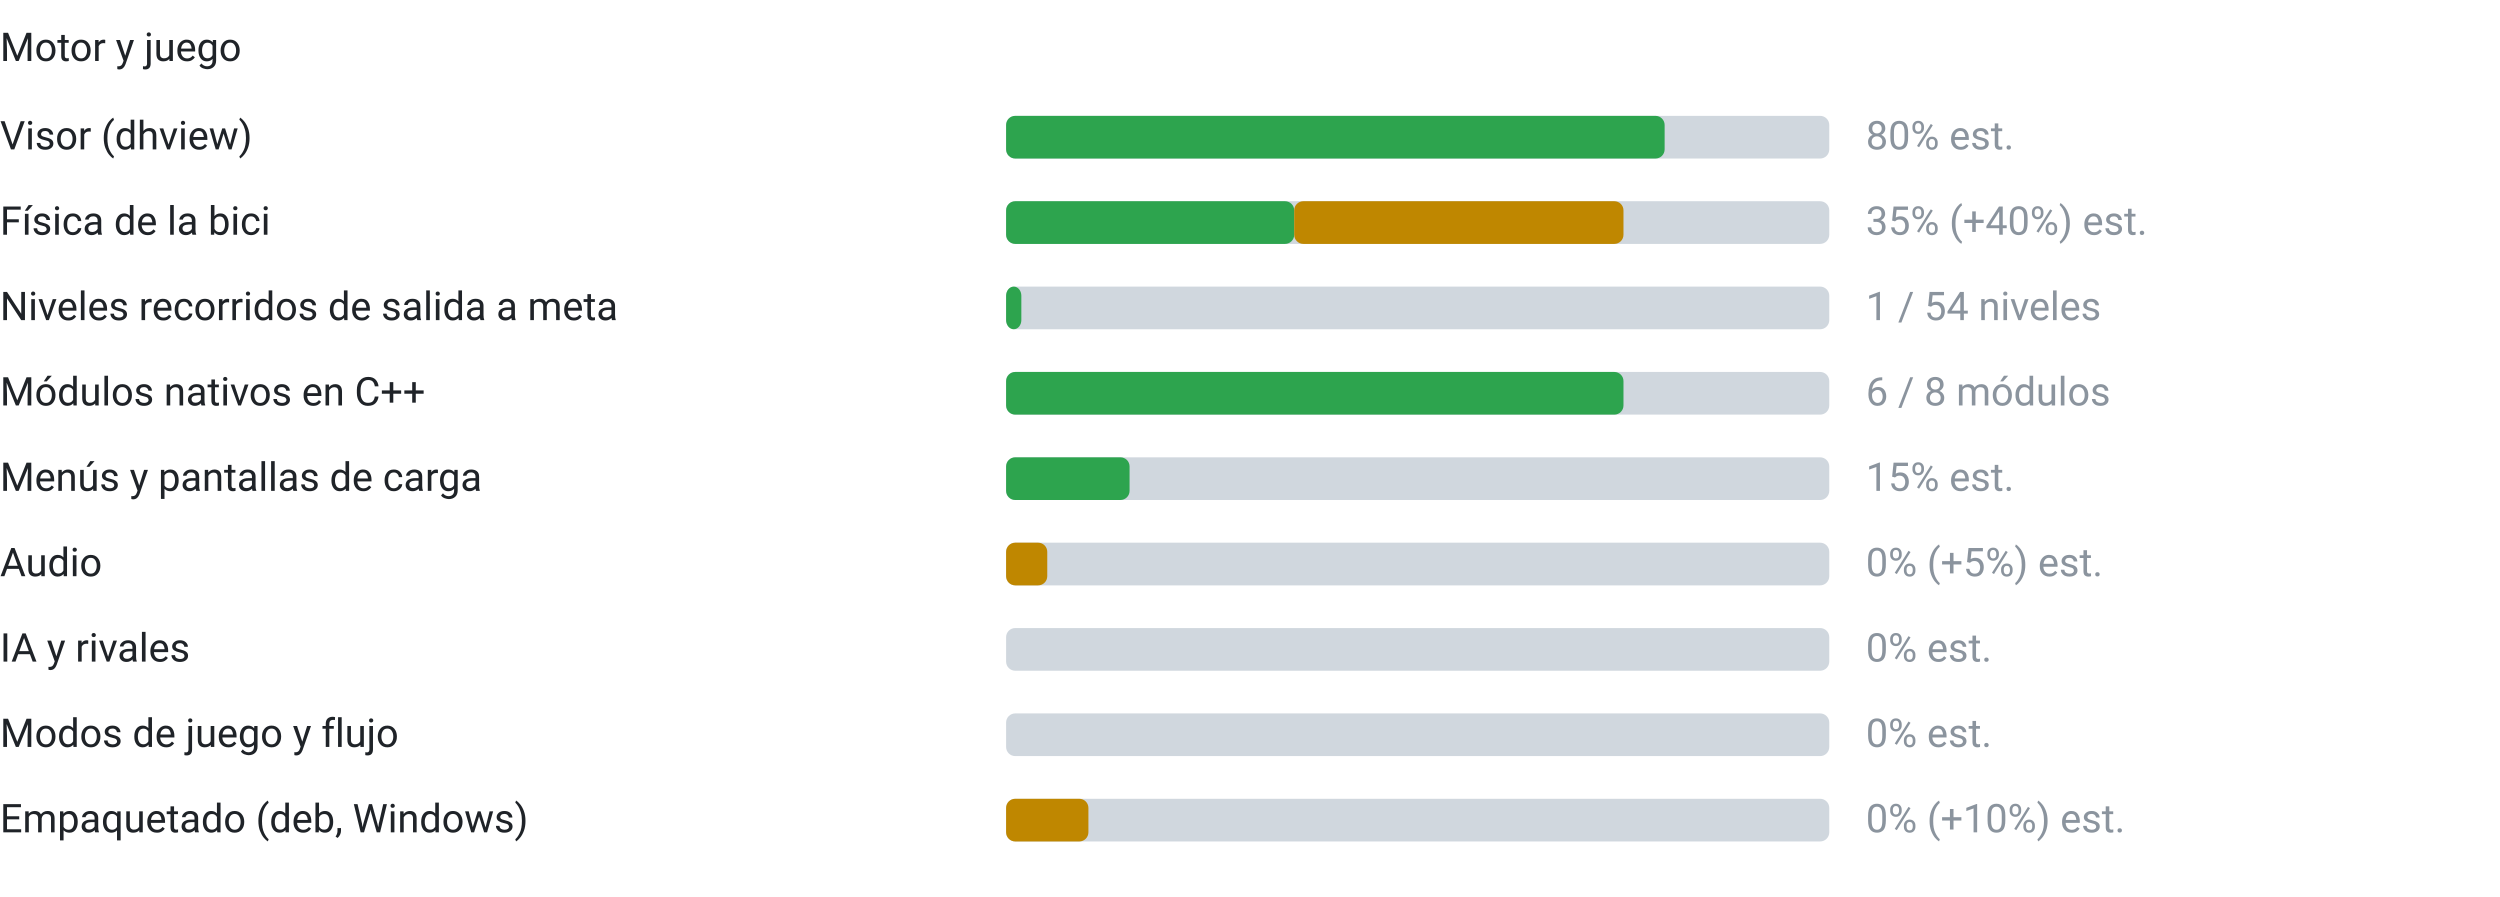
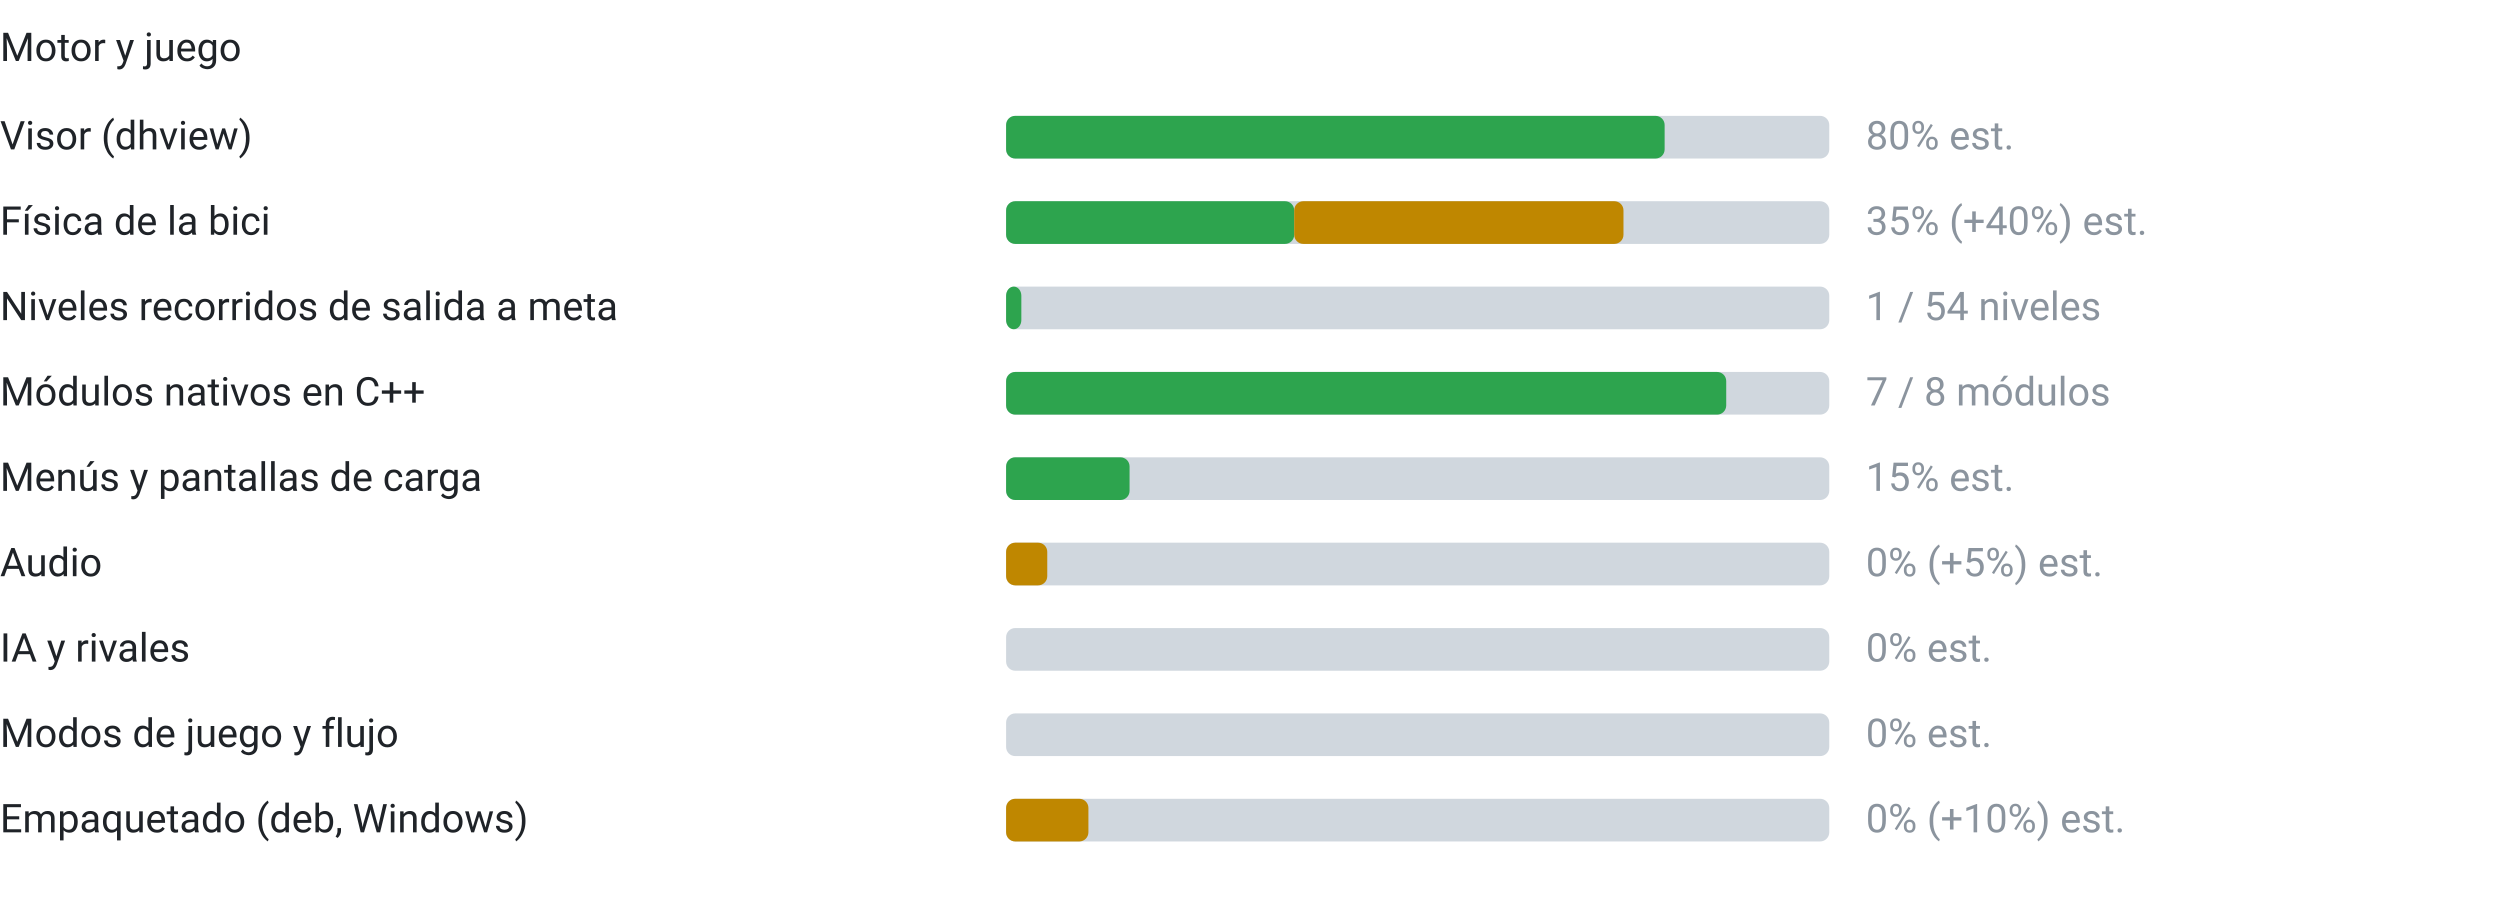
<svg xmlns="http://www.w3.org/2000/svg" width="820" height="294" viewBox="0 0 820 294" role="img" aria-label="Motor y juego">
  <style>text{font:13px system-ui,-apple-system,Segoe UI,Roboto,sans-serif;fill:#1f2328}.d{fill:#8b949e}.t{fill:#d0d7de}.v{fill:#2da44e}.w{fill:#bf8700}@media(prefers-color-scheme:dark){text{fill:#e6edf3}.d{fill:#8b949e}.t{fill:#30363d}.v{fill:#3fb950}.w{fill:#d29922}}</style>
  <text x="0" y="20" font-weight="600">Motor y juego</text>
  <text x="0" y="49">Visor (dhview)</text>
  <rect class="t" x="330" y="38" width="270" height="14" rx="3" />
  <rect class="v" x="330" y="38" width="216.0" height="14" rx="3" />
  <text class="d" x="612" y="49">80% est.</text>
  <text x="0" y="77">Física de la bici</text>
  <rect class="t" x="330" y="66" width="270" height="14" rx="3" />
  <rect class="v" x="330" y="66" width="94.5" height="14" rx="3" />
  <rect class="w" x="424.5" y="66" width="108.0" height="14" rx="3" />
  <text class="d" x="612" y="77">35% (+40%) est.</text>
  <text x="0" y="105">Niveles recorridos de salida a meta</text>
  <rect class="t" x="330" y="94" width="270" height="14" rx="3" />
  <rect class="v" x="330" y="94" width="5.0" height="14" rx="3" />
  <text class="d" x="612" y="105">1 / 54 niveles</text>
  <text x="0" y="133">Módulos nativos en C++</text>
  <rect class="t" x="330" y="122" width="270" height="14" rx="3" />
-   <rect class="v" x="330" y="122" width="202.5" height="14" rx="3" />
-   <text class="d" x="612" y="133">6 / 8 módulos</text>
+   <rect class="v" x="330" y="122" width="236.2" height="14" rx="3" />
+   <text class="d" x="612" y="133">7 / 8 módulos</text>
  <text x="0" y="161">Menús y pantallas de carga</text>
  <rect class="t" x="330" y="150" width="270" height="14" rx="3" />
  <rect class="v" x="330" y="150" width="40.5" height="14" rx="3" />
  <text class="d" x="612" y="161">15% est.</text>
  <text x="0" y="189">Audio</text>
  <rect class="t" x="330" y="178" width="270" height="14" rx="3" />
  <rect class="w" x="330.0" y="178" width="13.5" height="14" rx="3" />
  <text class="d" x="612" y="189">0% (+5%) est.</text>
  <text x="0" y="217">IA y rivales</text>
  <rect class="t" x="330" y="206" width="270" height="14" rx="3" />
  <text class="d" x="612" y="217">0% est.</text>
  <text x="0" y="245">Modos de juego y flujo</text>
  <rect class="t" x="330" y="234" width="270" height="14" rx="3" />
  <text class="d" x="612" y="245">0% est.</text>
  <text x="0" y="273">Empaquetado (deb, Windows)</text>
  <rect class="t" x="330" y="262" width="270" height="14" rx="3" />
  <rect class="w" x="330.0" y="262" width="27.0" height="14" rx="3" />
  <text class="d" x="612" y="273">0% (+10%) est.</text>
</svg>
